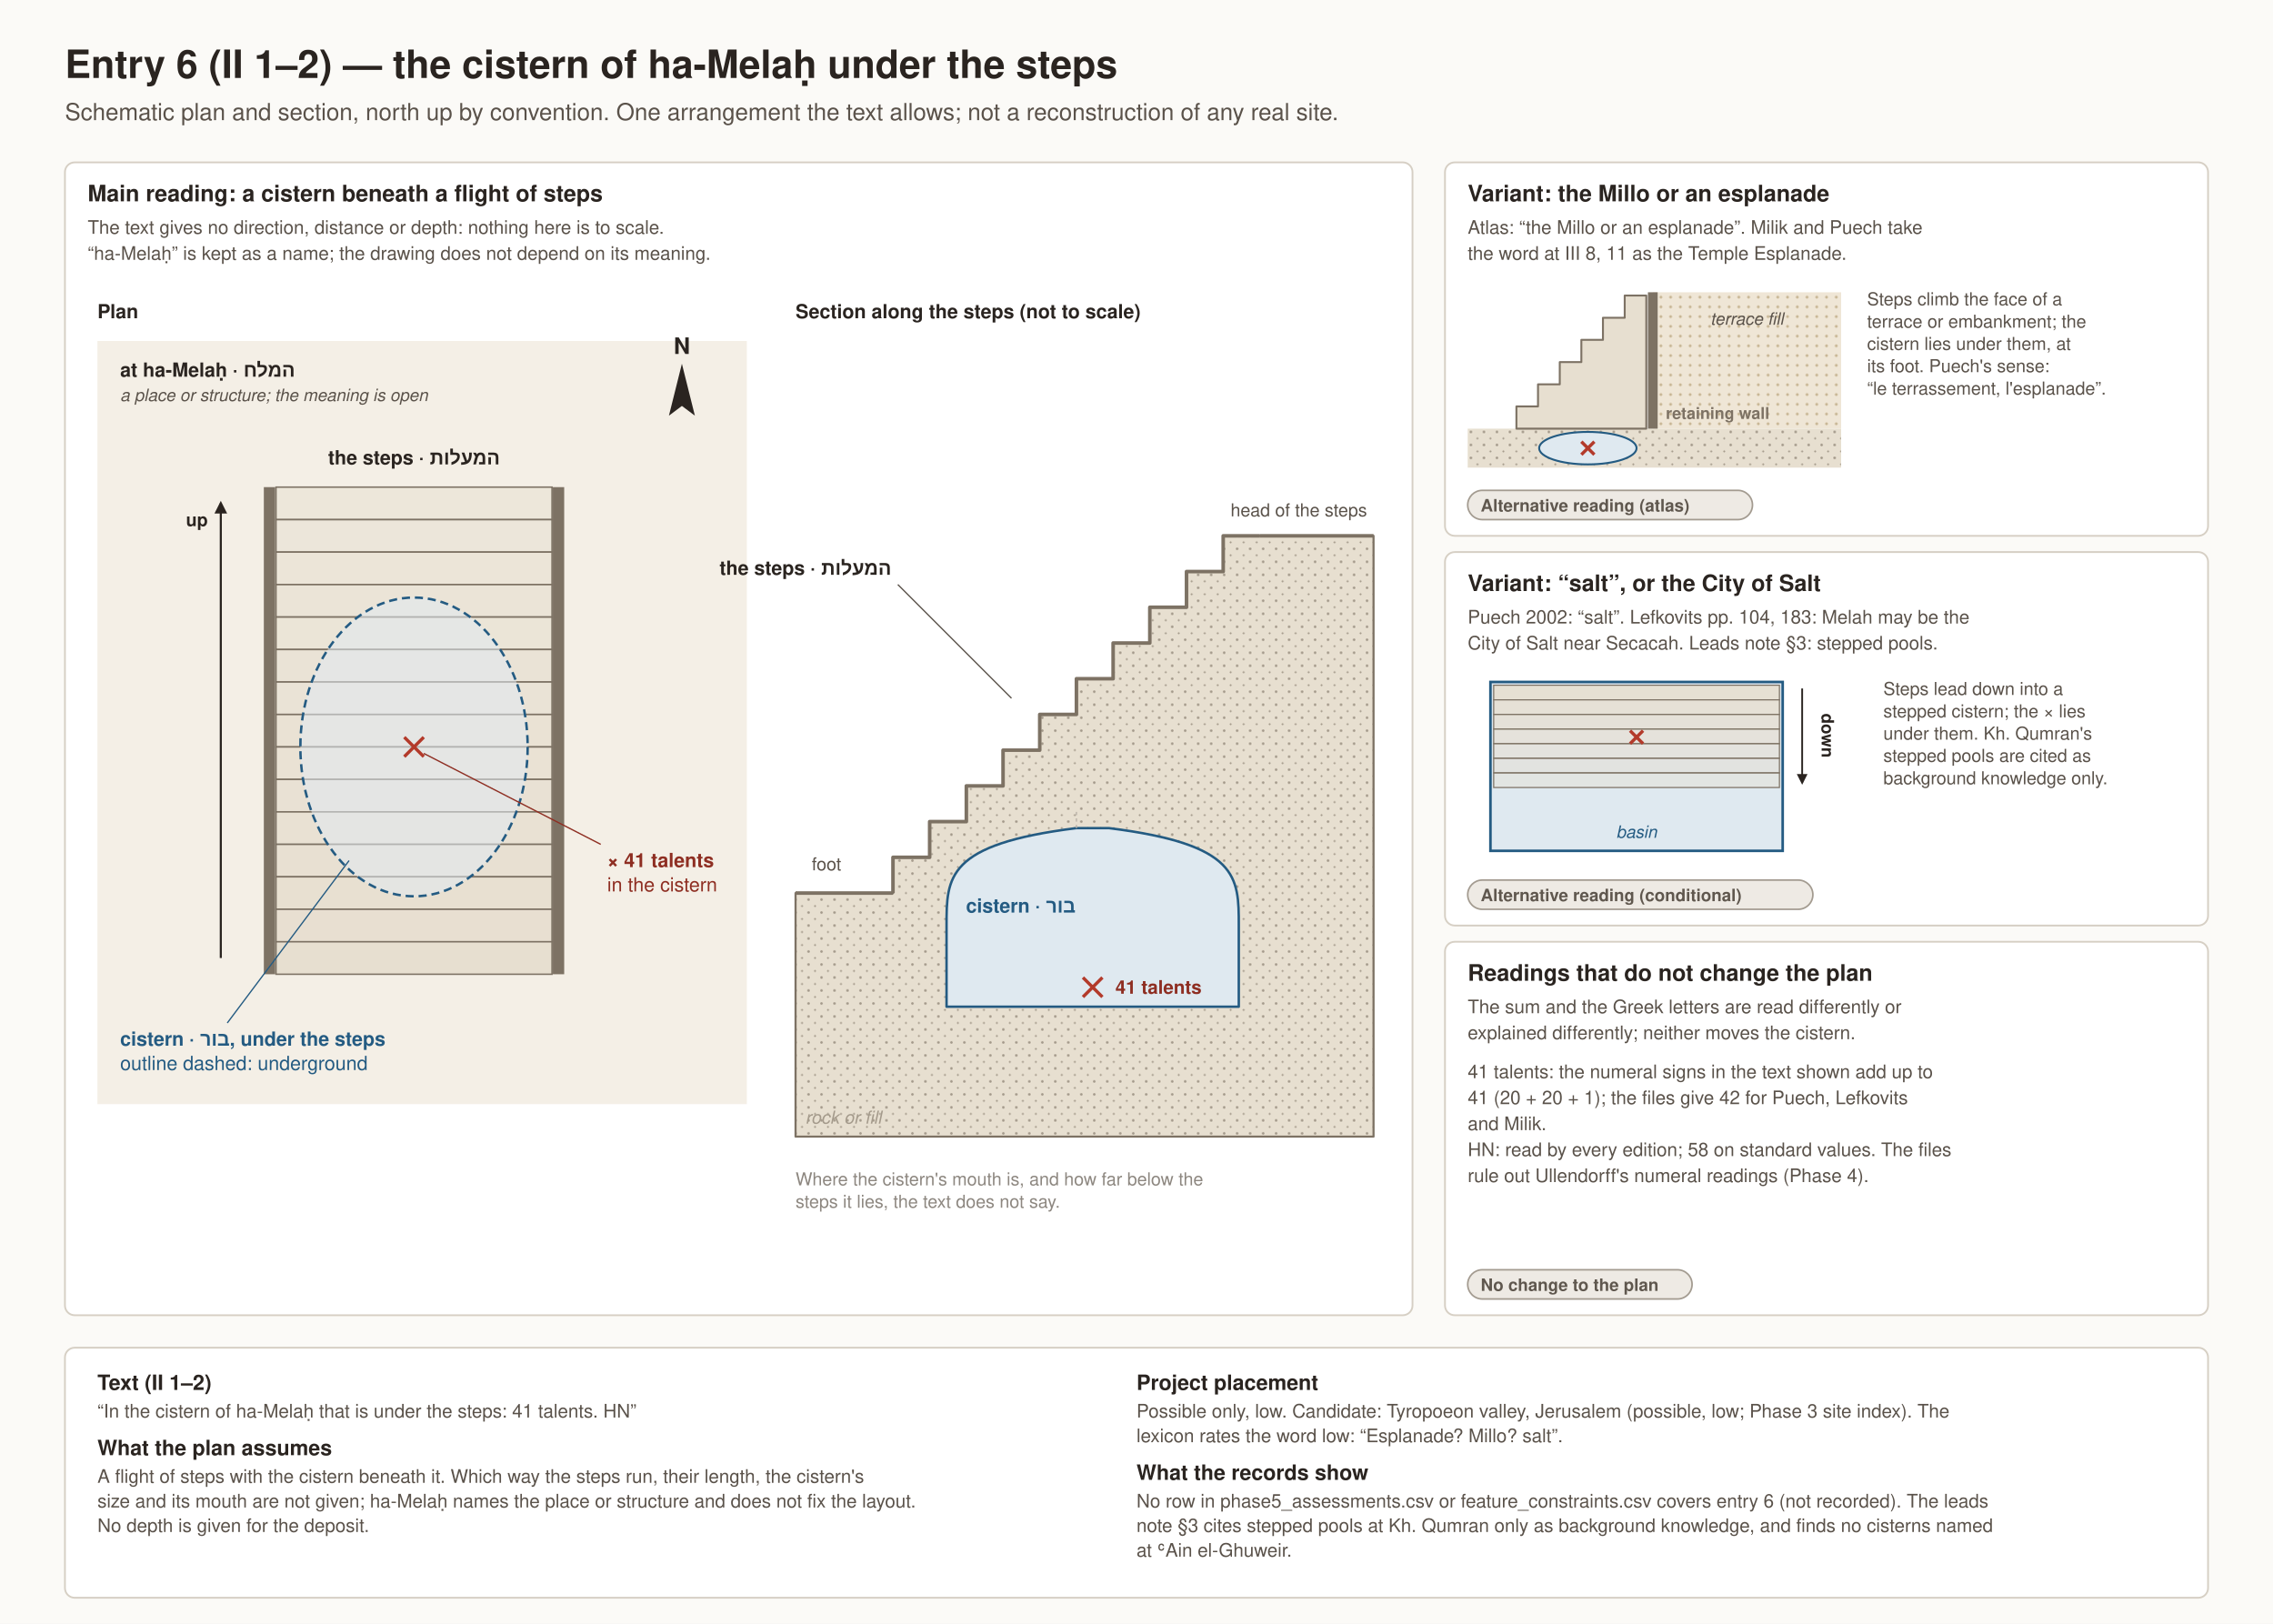
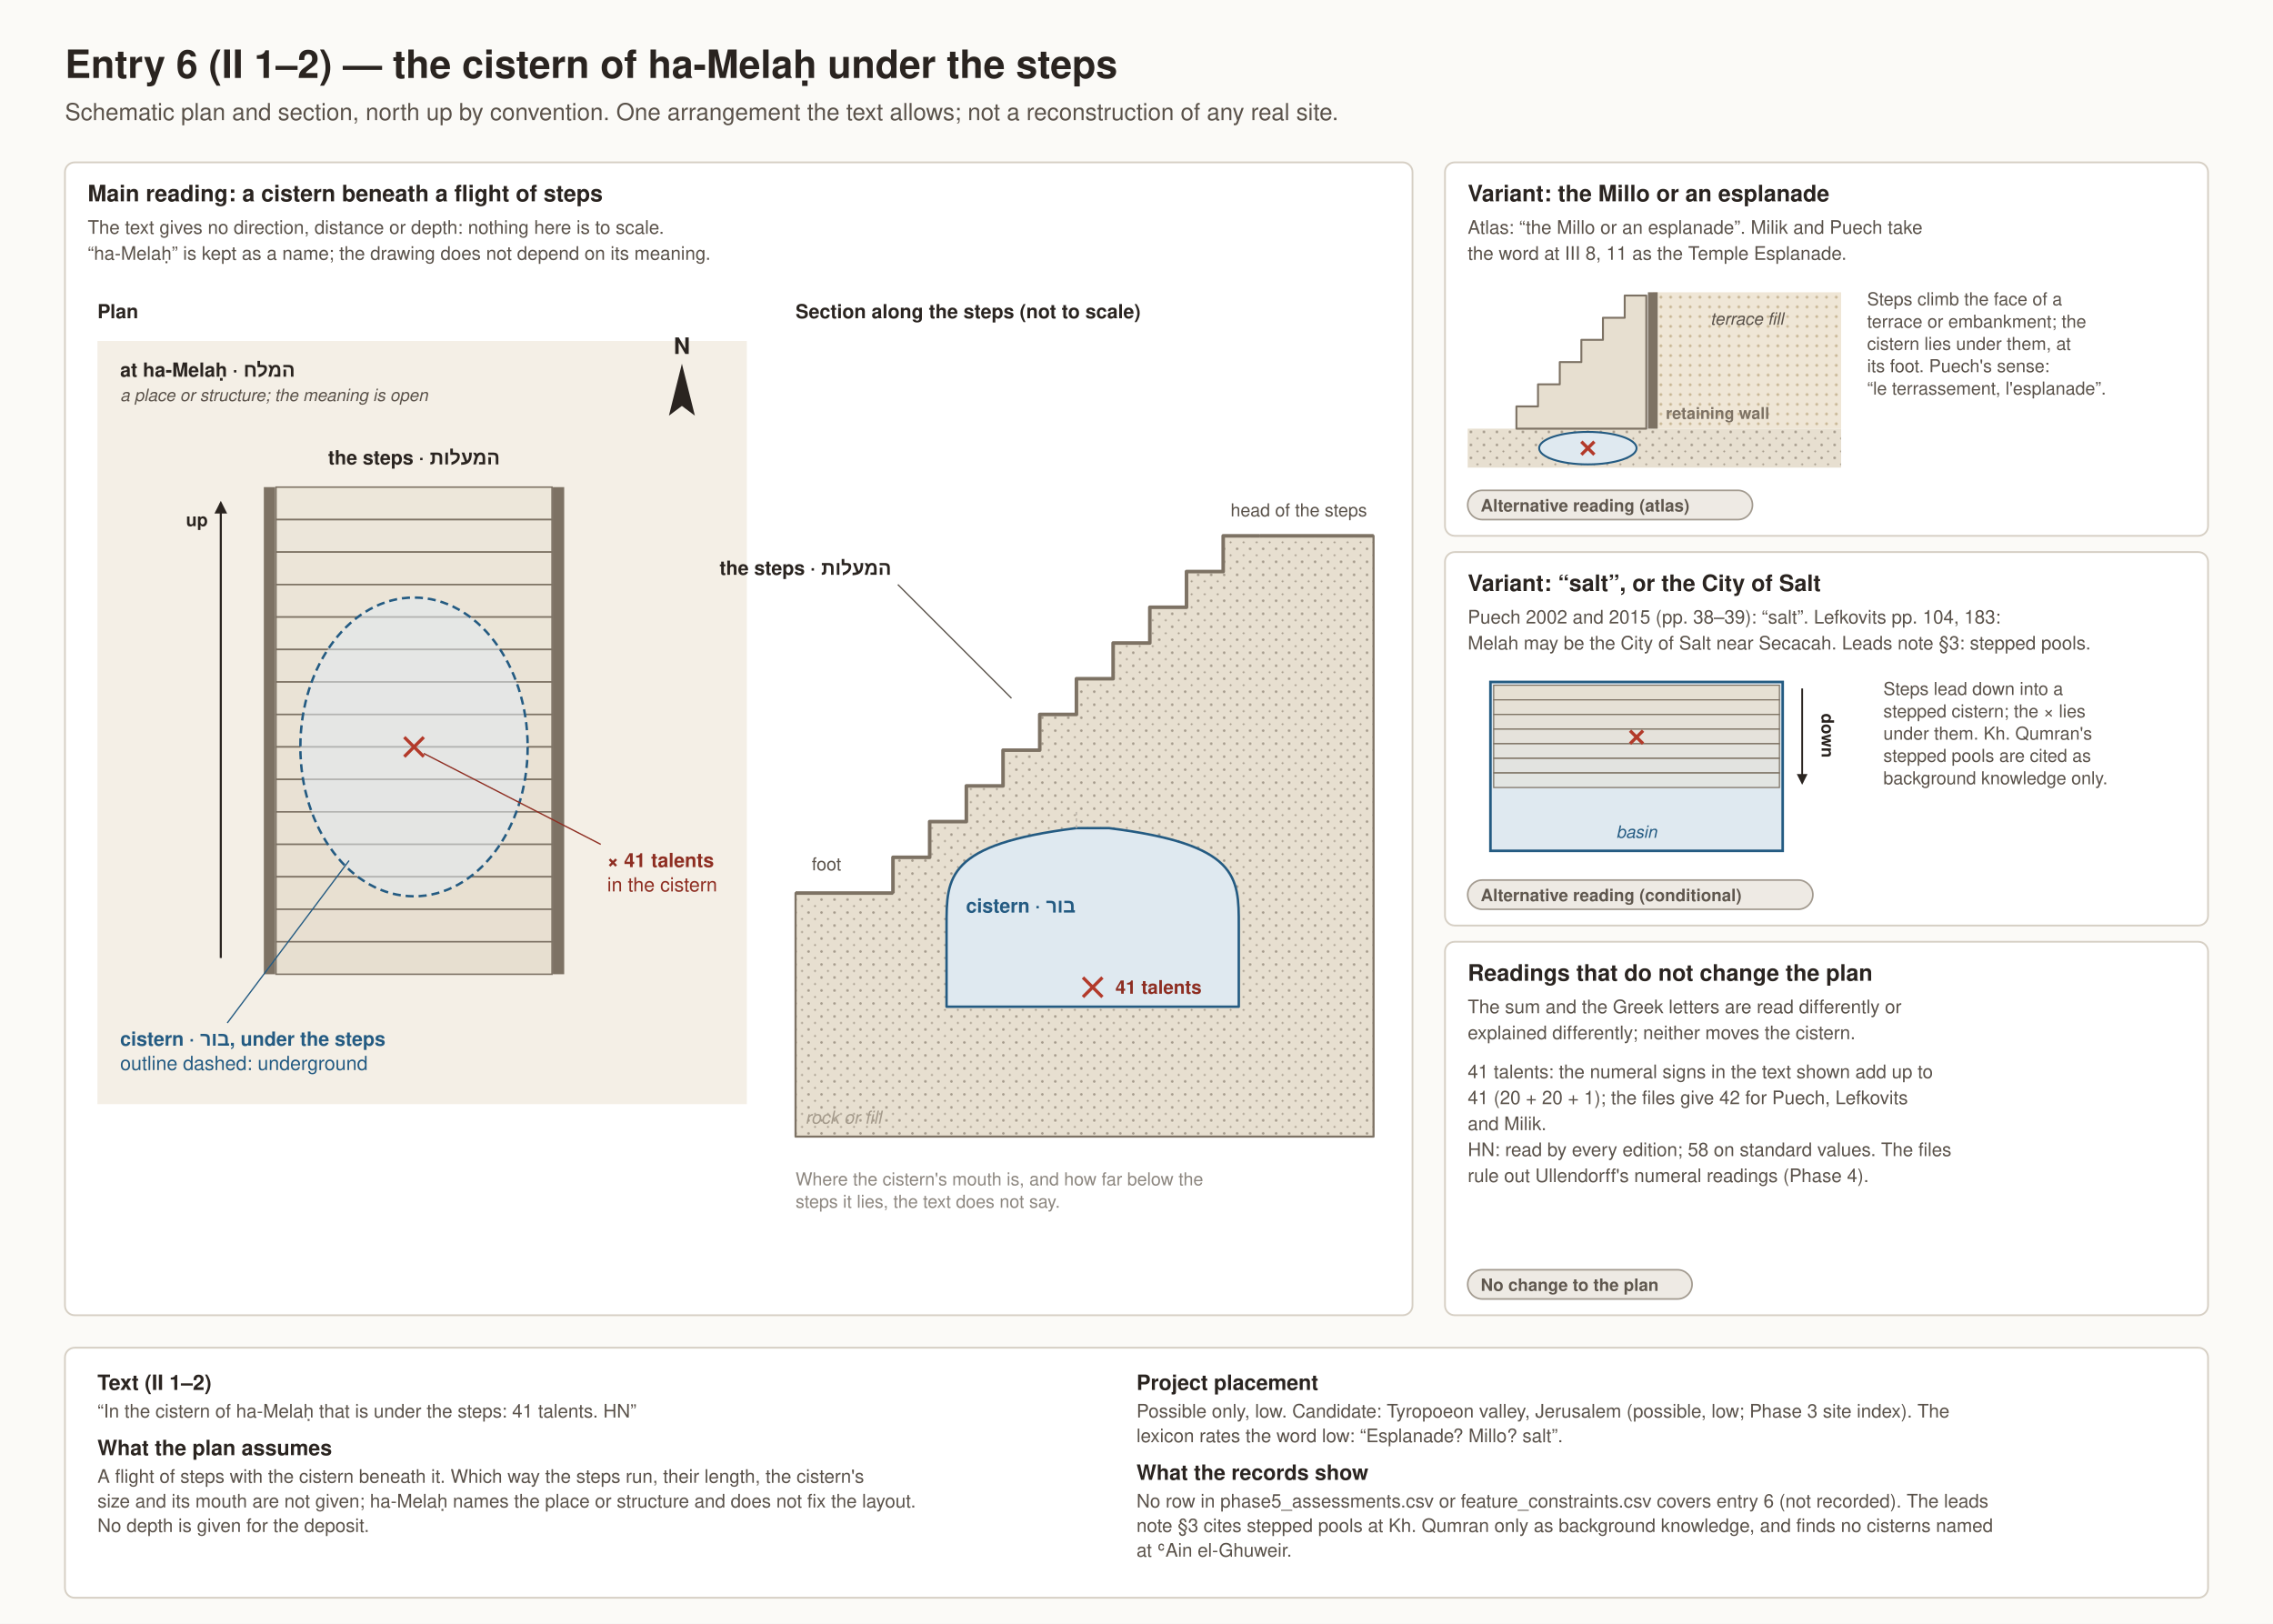
<svg xmlns="http://www.w3.org/2000/svg" viewBox="0 0 1400 1000" width="1400" height="1000" font-family="Helvetica Neue, Helvetica, Arial, DejaVu Sans, sans-serif">
  <defs>
    <marker id="ah-ink" viewBox="0 0 10 10" refX="8" refY="5" markerWidth="6" markerHeight="6" orient="auto-start-reverse">
      <path d="M0,0 L10,5 L0,10 z" fill="#2a2420" />
    </marker>
    <marker id="ah-ochre" viewBox="0 0 10 10" refX="8" refY="5" markerWidth="6" markerHeight="6" orient="auto-start-reverse">
      <path d="M0,0 L10,5 L0,10 z" fill="#8a5a17" />
    </marker>
    <marker id="ah-blue" viewBox="0 0 10 10" refX="8" refY="5" markerWidth="6" markerHeight="6" orient="auto-start-reverse">
      <path d="M0,0 L10,5 L0,10 z" fill="#245b82" />
    </marker>
    <marker id="ah-red" viewBox="0 0 10 10" refX="8" refY="5" markerWidth="6" markerHeight="6" orient="auto-start-reverse">
      <path d="M0,0 L10,5 L0,10 z" fill="#8e2e22" />
    </marker>
    <pattern id="hatch" width="4" height="4" patternUnits="userSpaceOnUse" patternTransform="rotate(45)">
      <rect width="4" height="4" fill="#efe3cf" />
      <line x1="0" y1="0" x2="0" y2="4" stroke="#8a5a17" stroke-width="1.2" />
    </pattern>
    <pattern id="rockfill" width="8" height="8" patternUnits="userSpaceOnUse">
      <rect width="8" height="8" fill="#e7dfd0" />
      <circle cx="2" cy="2" r="0.8" fill="#a49a8b" />
      <circle cx="6" cy="6" r="0.6" fill="#a49a8b" />
    </pattern>
    <pattern id="field" width="10" height="10" patternUnits="userSpaceOnUse">
      <rect width="10" height="10" fill="#eef1e4" />
      <line x1="0" y1="5" x2="10" y2="5" stroke="#b9c4a0" stroke-width="0.8" />
    </pattern>
    <pattern id="earth" width="6" height="6" patternUnits="userSpaceOnUse">
      <rect width="6" height="6" fill="#efe6d6" />
      <circle cx="3" cy="3" r="0.9" fill="#c9b897" />
    </pattern>
  </defs>
  <rect width="1400" height="1000" fill="#fbfaf7" />
  <text x="40.0" y="48.0" font-size="24" fill="#2a2420" font-weight="700">Entry 6 (II 1–2) — the cistern of ha-Melaḥ under the steps</text>
  <text x="40.0" y="74.0" font-size="14.5" fill="#5a524a">Schematic plan and section, north up by convention. One arrangement the text allows; not a reconstruction of any real site.</text>
  <rect x="40.0" y="100.0" width="830.0" height="710.0" fill="#ffffff" stroke="#d6cfc4" stroke-width="1.1" rx="6" />
  <text x="54.0" y="124.0" font-size="14" fill="#2a2420" font-weight="700">Main reading: a cistern beneath a flight of steps</text>
  <text x="54.0" y="144.0" font-size="11.5" fill="#5a524a">The text gives no direction, distance or depth: nothing here is to scale.</text>
  <text x="54.0" y="160.0" font-size="11.5" fill="#5a524a">“ha-Melaḥ” is kept as a name; the drawing does not depend on its meaning.</text>
  <text x="60.0" y="196.0" font-size="12" fill="#2a2420" font-weight="700">Plan</text>
  <rect x="60.0" y="210.0" width="400.0" height="470.0" fill="#f4efe6" stroke="none" stroke-width="1.0" />
  <text x="74.0" y="232.0" font-size="12" fill="#2a2420" font-weight="700">at ha-Melaḥ · המלח</text>
  <text x="74.0" y="247.0" font-size="10.5" fill="#5a524a" font-style="italic">a place or structure; the meaning is open</text>
  <rect x="170.0" y="300.0" width="170.0" height="20.0" fill="#e7dfd0" stroke="#7d7264" stroke-width="0.9" fill-opacity="0.55" />
  <rect x="170.0" y="320.0" width="170.0" height="20.0" fill="#e7dfd0" stroke="#7d7264" stroke-width="0.9" fill-opacity="0.582" />
  <rect x="170.0" y="340.0" width="170.0" height="20.0" fill="#e7dfd0" stroke="#7d7264" stroke-width="0.9" fill-opacity="0.614" />
  <rect x="170.0" y="360.0" width="170.0" height="20.0" fill="#e7dfd0" stroke="#7d7264" stroke-width="0.9" fill-opacity="0.646" />
  <rect x="170.0" y="380.0" width="170.0" height="20.0" fill="#e7dfd0" stroke="#7d7264" stroke-width="0.9" fill-opacity="0.679" />
  <rect x="170.0" y="400.0" width="170.0" height="20.0" fill="#e7dfd0" stroke="#7d7264" stroke-width="0.9" fill-opacity="0.711" />
  <rect x="170.0" y="420.0" width="170.0" height="20.0" fill="#e7dfd0" stroke="#7d7264" stroke-width="0.9" fill-opacity="0.743" />
  <rect x="170.0" y="440.0" width="170.0" height="20.0" fill="#e7dfd0" stroke="#7d7264" stroke-width="0.9" fill-opacity="0.775" />
  <rect x="170.0" y="460.0" width="170.0" height="20.0" fill="#e7dfd0" stroke="#7d7264" stroke-width="0.9" fill-opacity="0.807" />
  <rect x="170.0" y="480.0" width="170.0" height="20.0" fill="#e7dfd0" stroke="#7d7264" stroke-width="0.9" fill-opacity="0.839" />
  <rect x="170.0" y="500.0" width="170.0" height="20.0" fill="#e7dfd0" stroke="#7d7264" stroke-width="0.9" fill-opacity="0.871" />
  <rect x="170.0" y="520.0" width="170.0" height="20.0" fill="#e7dfd0" stroke="#7d7264" stroke-width="0.9" fill-opacity="0.904" />
  <rect x="170.0" y="540.0" width="170.0" height="20.0" fill="#e7dfd0" stroke="#7d7264" stroke-width="0.9" fill-opacity="0.936" />
  <rect x="170.0" y="560.0" width="170.0" height="20.0" fill="#e7dfd0" stroke="#7d7264" stroke-width="0.9" fill-opacity="0.968" />
  <rect x="170.0" y="580.0" width="170.0" height="20.0" fill="#e7dfd0" stroke="#7d7264" stroke-width="0.9" fill-opacity="1.0" />
  <path d="M166.0,300.0 L166.0,600.0" fill="none" stroke="#7d7264" stroke-width="7" stroke-linejoin="miter" />
  <path d="M344.0,300.0 L344.0,600.0" fill="none" stroke="#7d7264" stroke-width="7" stroke-linejoin="miter" />
  <ellipse cx="255.0" cy="460.0" rx="70.0" ry="92.0" fill="#dfe9f0" fill-opacity="0.55" stroke="#245b82" stroke-width="1.5" stroke-dasharray="5 3" />
  <path d="M249.0,454.0 L261.0,466.0 M261.0,454.0 L249.0,466.0" fill="none" stroke="#b33a2a" stroke-width="2" stroke-linejoin="round" />
  <line x1="136.0" y1="590.0" x2="136.0" y2="310.0" stroke="#2a2420" stroke-width="1.3" marker-end="url(#ah-ink)" />
  <text x="128.0" y="324.0" font-size="11" fill="#2a2420" font-weight="700" text-anchor="end">up</text>
  <text x="255.0" y="286.0" font-size="12" fill="#2a2420" font-weight="700" text-anchor="middle">the steps · המעלות</text>
  <line x1="215.0" y1="530.0" x2="140.0" y2="630.0" stroke="#245b82" stroke-width="0.8" />
  <text x="74.0" y="644.0" font-size="12" fill="#245b82" font-weight="700">cistern · בור, under the steps</text>
  <text x="74.0" y="659.0" font-size="12" fill="#245b82">outline dashed: underground</text>
  <line x1="261.0" y1="464.0" x2="370.0" y2="520.0" stroke="#8e2e22" stroke-width="0.8" />
  <text x="374.0" y="534.0" font-size="12" fill="#8e2e22" font-weight="700">× 41 talents</text>
  <text x="374.0" y="549.0" font-size="12" fill="#8e2e22">in the cistern</text>
  <path d="M420,224 L428,256 L420,250 L412,256 Z" fill="#2a2420" stroke="none" stroke-width="1.0" stroke-linejoin="round" />
  <text x="420.0" y="218.0" font-size="14" fill="#2a2420" font-weight="700" text-anchor="middle">N</text>
  <text x="490.0" y="196.0" font-size="12" fill="#2a2420" font-weight="700">Section along the steps (not to scale)</text>
  <path d="M490.0,550.0 L550.0,550.0 L550.0,528.0 L572.6,528.0 L572.6,506.0 L595.2,506.0 L595.2,484.0 L617.8,484.0 L617.8,462.0 L640.4,462.0 L640.4,440.0 L663.0,440.0 L663.0,418.0 L685.6,418.0 L685.6,396.0 L708.2,396.0 L708.2,374.0 L730.8,374.0 L730.8,352.0 L753.4,352.0 L753.4,330.0 L776.0,330.0 L846.0,330.0 L846.0,700.0 L490.0,700.0 Z" fill="url(#rockfill)" stroke="#7d7264" stroke-width="1.3" stroke-linejoin="round" />
  <path d="M550.0,550.0 L550.0,528.0 L572.6,528.0 L572.6,506.0 L595.2,506.0 L595.2,484.0 L617.8,484.0 L617.8,462.0 L640.4,462.0 L640.4,440.0 L663.0,440.0 L663.0,418.0 L685.6,418.0 L685.6,396.0 L708.2,396.0 L708.2,374.0 L730.8,374.0 L730.8,352.0 L753.4,352.0 L753.4,330.0 L776.0,330.0" fill="none" stroke="#7d7264" stroke-width="2.2" stroke-linejoin="round" />
  <line x1="490.0" y1="550.0" x2="550.0" y2="550.0" stroke="#7d7264" stroke-width="2.2" />
  <line x1="776.0" y1="330.0" x2="846.0" y2="330.0" stroke="#7d7264" stroke-width="2.2" />
  <path d="M663.0,510 C583.0,520 583.0,540 583.0,570 L583.0,620 L763.0,620 L763.0,570 C763.0,540 763.0,520 683.0,510 Z" fill="#dfe9f0" stroke="#245b82" stroke-width="1.5" stroke-linejoin="round" />
  <path d="M667.0,602 L679.0,614 M679.0,602 L667.0,614" fill="none" stroke="#b33a2a" stroke-width="2" stroke-linejoin="round" />
  <line x1="663.0" y1="510.0" x2="663.0" y2="498.0" stroke="#b9b2a8" stroke-width="0.8" stroke-dasharray="2 2" />
  <text x="687.0" y="612.0" font-size="11.5" fill="#8e2e22" font-weight="700">41 talents</text>
  <text x="595.0" y="562.0" font-size="12" fill="#245b82" font-weight="700">cistern · בור</text>
  <text x="500.0" y="536.0" font-size="11" fill="#5a524a">foot</text>
  <text x="842.0" y="318.0" font-size="11" fill="#5a524a" text-anchor="end">head of the steps</text>
  <line x1="623.0" y1="430.0" x2="553.0" y2="360.0" stroke="#5a524a" stroke-width="0.8" />
  <text x="549.0" y="354.0" font-size="12" fill="#2a2420" font-weight="700" text-anchor="end">the steps · המעלות</text>
  <text x="496.0" y="692.0" font-size="11" fill="#a49a8b" font-style="italic">rock or fill</text>
  <text x="490.0" y="730.0" font-size="11" fill="#8d8780">Where the cistern's mouth is, and how far below the</text>
  <text x="490.0" y="743.8" font-size="11" fill="#8d8780">steps it lies, the text does not say.</text>
  <rect x="890.0" y="100.0" width="470.0" height="230.0" fill="#ffffff" stroke="#d6cfc4" stroke-width="1.1" rx="6" />
  <text x="904.0" y="124.0" font-size="14" fill="#2a2420" font-weight="700">Variant: the Millo or an esplanade</text>
  <text x="904.0" y="144.0" font-size="11.5" fill="#5a524a">Atlas: “the Millo or an esplanade”. Milik and Puech take</text>
  <text x="904.0" y="160.0" font-size="11.5" fill="#5a524a">the word at III 8, 11 as the Temple Esplanade.</text>
  <rect x="904.0" y="302.0" width="175.4" height="18.0" fill="#eeeae4" stroke="#a39b90" stroke-width="1" rx="9" />
  <text x="912.0" y="315.0" font-size="10.5" fill="#5f574e" font-weight="600">Alternative reading (atlas)</text>
  <rect x="904.0" y="264.0" width="230.0" height="24.0" fill="url(#rockfill)" stroke="none" stroke-width="1.0" />
  <rect x="1018.0" y="180.0" width="116.0" height="84.0" fill="url(#earth)" stroke="none" stroke-width="1.0" />
  <line x1="1018.0" y1="180.0" x2="1018.0" y2="264.0" stroke="#7d7264" stroke-width="6" />
  <path d="M934.0,264.0 L934.0,250.3 L947.3,250.3 L947.3,236.7 L960.7,236.7 L960.7,223.0 L974.0,223.0 L974.0,209.3 L987.3,209.3 L987.3,195.7 L1000.7,195.7 L1000.7,182.0 L1014.0,182.0 L1014.0,264.0 Z" fill="#e7dfd0" stroke="#7d7264" stroke-width="1.2" stroke-linejoin="round" />
  <ellipse cx="978.0" cy="276.0" rx="30" ry="10" fill="#dfe9f0" stroke="#245b82" stroke-width="1.2" />
  <path d="M974,272.0 L982,280.0 M982,272.0 L974,280.0" fill="none" stroke="#b33a2a" stroke-width="2" stroke-linejoin="round" />
  <text x="1076.0" y="200.0" font-size="10.5" fill="#5a524a" text-anchor="middle" font-style="italic">terrace fill</text>
  <text x="1026.0" y="258.0" font-size="10" fill="#7d7264" font-weight="600">retaining wall</text>
  <text x="1150.0" y="188.0" font-size="11" fill="#5a524a">Steps climb the face of a</text>
  <text x="1150.0" y="201.8" font-size="11" fill="#5a524a">terrace or embankment; the</text>
  <text x="1150.0" y="215.5" font-size="11" fill="#5a524a">cistern lies under them, at</text>
  <text x="1150.0" y="229.2" font-size="11" fill="#5a524a">its foot. Puech's sense:</text>
  <text x="1150.0" y="243.0" font-size="11" fill="#5a524a">“le terrassement, l'esplanade”.</text>
  <rect x="890.0" y="340.0" width="470.0" height="230.0" fill="#ffffff" stroke="#d6cfc4" stroke-width="1.1" rx="6" />
  <text x="904.0" y="364.0" font-size="14" fill="#2a2420" font-weight="700">Variant: “salt”, or the City of Salt</text>
-   <text x="904.0" y="384.0" font-size="11.5" fill="#5a524a">Puech 2002: “salt”. Lefkovits pp. 104, 183: Melah may be the</text>
-   <text x="904.0" y="400.0" font-size="11.5" fill="#5a524a">City of Salt near Secacah. Leads note §3: stepped pools.</text>
+   <text x="904.0" y="384.0" font-size="11.5" fill="#5a524a">Puech 2002 and 2015 (pp. 38–39): “salt”. Lefkovits pp. 104, 183:</text>
+   <text x="904.0" y="400.0" font-size="11.5" fill="#5a524a">Melah may be the City of Salt near Secacah. Leads note §3: stepped pools.</text>
  <rect x="904.0" y="542.0" width="212.6" height="18.0" fill="#eeeae4" stroke="#a39b90" stroke-width="1" rx="9" />
  <text x="912.0" y="555.0" font-size="10.5" fill="#5f574e" font-weight="600">Alternative reading (conditional)</text>
  <rect x="918.0" y="420.0" width="180.0" height="104.0" fill="#dfe9f0" stroke="#245b82" stroke-width="1.6" />
  <rect x="920.0" y="422.0" width="176.0" height="9.0" fill="#e7dfd0" stroke="#7d7264" stroke-width="0.7" fill-opacity="0.9" />
  <rect x="920.0" y="431.0" width="176.0" height="9.0" fill="#e7dfd0" stroke="#7d7264" stroke-width="0.7" fill-opacity="0.82" />
  <rect x="920.0" y="440.0" width="176.0" height="9.0" fill="#e7dfd0" stroke="#7d7264" stroke-width="0.7" fill-opacity="0.74" />
  <rect x="920.0" y="449.0" width="176.0" height="9.0" fill="#e7dfd0" stroke="#7d7264" stroke-width="0.7" fill-opacity="0.66" />
  <rect x="920.0" y="458.0" width="176.0" height="9.0" fill="#e7dfd0" stroke="#7d7264" stroke-width="0.7" fill-opacity="0.58" />
  <rect x="920.0" y="467.0" width="176.0" height="9.0" fill="#e7dfd0" stroke="#7d7264" stroke-width="0.7" fill-opacity="0.5" />
  <rect x="920.0" y="476.0" width="176.0" height="9.0" fill="#e7dfd0" stroke="#7d7264" stroke-width="0.7" fill-opacity="0.42" />
  <text x="1008.0" y="516.0" font-size="10.5" fill="#245b82" text-anchor="middle" font-style="italic">basin</text>
  <path d="M1004.0,450.0 L1012.0,458.0 M1012.0,450.0 L1004.0,458.0" fill="none" stroke="#b33a2a" stroke-width="2" stroke-linejoin="round" />
  <line x1="1110.0" y1="424.0" x2="1110.0" y2="482.0" stroke="#2a2420" stroke-width="1.1" marker-end="url(#ah-ink)" />
  <text x="1122.0" y="453.0" font-size="10.5" fill="#2a2420" font-weight="600" text-anchor="middle" transform="rotate(90 1122.0 453.0)">down</text>
  <text x="1160.0" y="428.0" font-size="11" fill="#5a524a">Steps lead down into a</text>
  <text x="1160.0" y="441.8" font-size="11" fill="#5a524a">stepped cistern; the × lies</text>
  <text x="1160.0" y="455.5" font-size="11" fill="#5a524a">under them. Kh. Qumran's</text>
  <text x="1160.0" y="469.2" font-size="11" fill="#5a524a">stepped pools are cited as</text>
  <text x="1160.0" y="483.0" font-size="11" fill="#5a524a">background knowledge only.</text>
  <rect x="890.0" y="580.0" width="470.0" height="230.0" fill="#ffffff" stroke="#d6cfc4" stroke-width="1.1" rx="6" />
  <text x="904.0" y="604.0" font-size="14" fill="#2a2420" font-weight="700">Readings that do not change the plan</text>
  <text x="904.0" y="624.0" font-size="11.5" fill="#5a524a">The sum and the Greek letters are read differently or</text>
  <text x="904.0" y="640.0" font-size="11.5" fill="#5a524a">explained differently; neither moves the cistern.</text>
  <rect x="904.0" y="782.0" width="138.2" height="18.0" fill="#eeeae4" stroke="#a39b90" stroke-width="1" rx="9" />
  <text x="912.0" y="795.0" font-size="10.5" fill="#5f574e" font-weight="600">No change to the plan</text>
  <text x="904.0" y="664.0" font-size="11.5" fill="#5a524a">41 talents: the numeral signs in the text shown add up to</text>
  <text x="904.0" y="680.0" font-size="11.5" fill="#5a524a">41 (20 + 20 + 1); the files give 42 for Puech, Lefkovits</text>
  <text x="904.0" y="696.0" font-size="11.5" fill="#5a524a">and Milik.</text>
  <text x="904.0" y="712.0" font-size="11.5" fill="#5a524a">ΗΝ: read by every edition; 58 on standard values. The files</text>
  <text x="904.0" y="728.0" font-size="11.5" fill="#5a524a">rule out Ullendorff's numeral readings (Phase 4).</text>
  <rect x="40.0" y="830.0" width="1320.0" height="154.0" fill="#ffffff" stroke="#d6cfc4" stroke-width="1.1" rx="6" />
  <text x="60.0" y="856.0" font-size="13" fill="#2a2420" font-weight="700">Text (II 1–2)</text>
  <text x="60.0" y="873.0" font-size="11.5" fill="#5a524a">“In the cistern of ha-Melaḥ that is under the steps: 41 talents. ΗΝ”</text>
  <text x="60.0" y="896.2" font-size="13" fill="#2a2420" font-weight="700">What the plan assumes</text>
  <text x="60.0" y="913.2" font-size="11.5" fill="#5a524a">A flight of steps with the cistern beneath it. Which way the steps run, their length, the cistern's</text>
  <text x="60.0" y="928.4" font-size="11.5" fill="#5a524a">size and its mouth are not given; ha-Melaḥ names the place or structure and does not fix the layout.</text>
  <text x="60.0" y="943.5" font-size="11.5" fill="#5a524a">No depth is given for the deposit.</text>
  <text x="700.0" y="856.0" font-size="13" fill="#2a2420" font-weight="700">Project placement</text>
  <text x="700.0" y="873.0" font-size="11.5" fill="#5a524a">Possible only, low. Candidate: Tyropoeon valley, Jerusalem (possible, low; Phase 3 site index). The</text>
  <text x="700.0" y="888.2" font-size="11.5" fill="#5a524a">lexicon rates the word low: “Esplanade? Millo? salt”.</text>
  <text x="700.0" y="911.4" font-size="13" fill="#2a2420" font-weight="700">What the records show</text>
  <text x="700.0" y="928.4" font-size="11.5" fill="#5a524a">No row in phase5_assessments.csv or feature_constraints.csv covers entry 6 (not recorded). The leads</text>
  <text x="700.0" y="943.5" font-size="11.5" fill="#5a524a">note §3 cites stepped pools at Kh. Qumran only as background knowledge, and finds no cisterns named</text>
  <text x="700.0" y="958.7" font-size="11.5" fill="#5a524a">at ʿAin el-Ghuweir.</text>
</svg>
